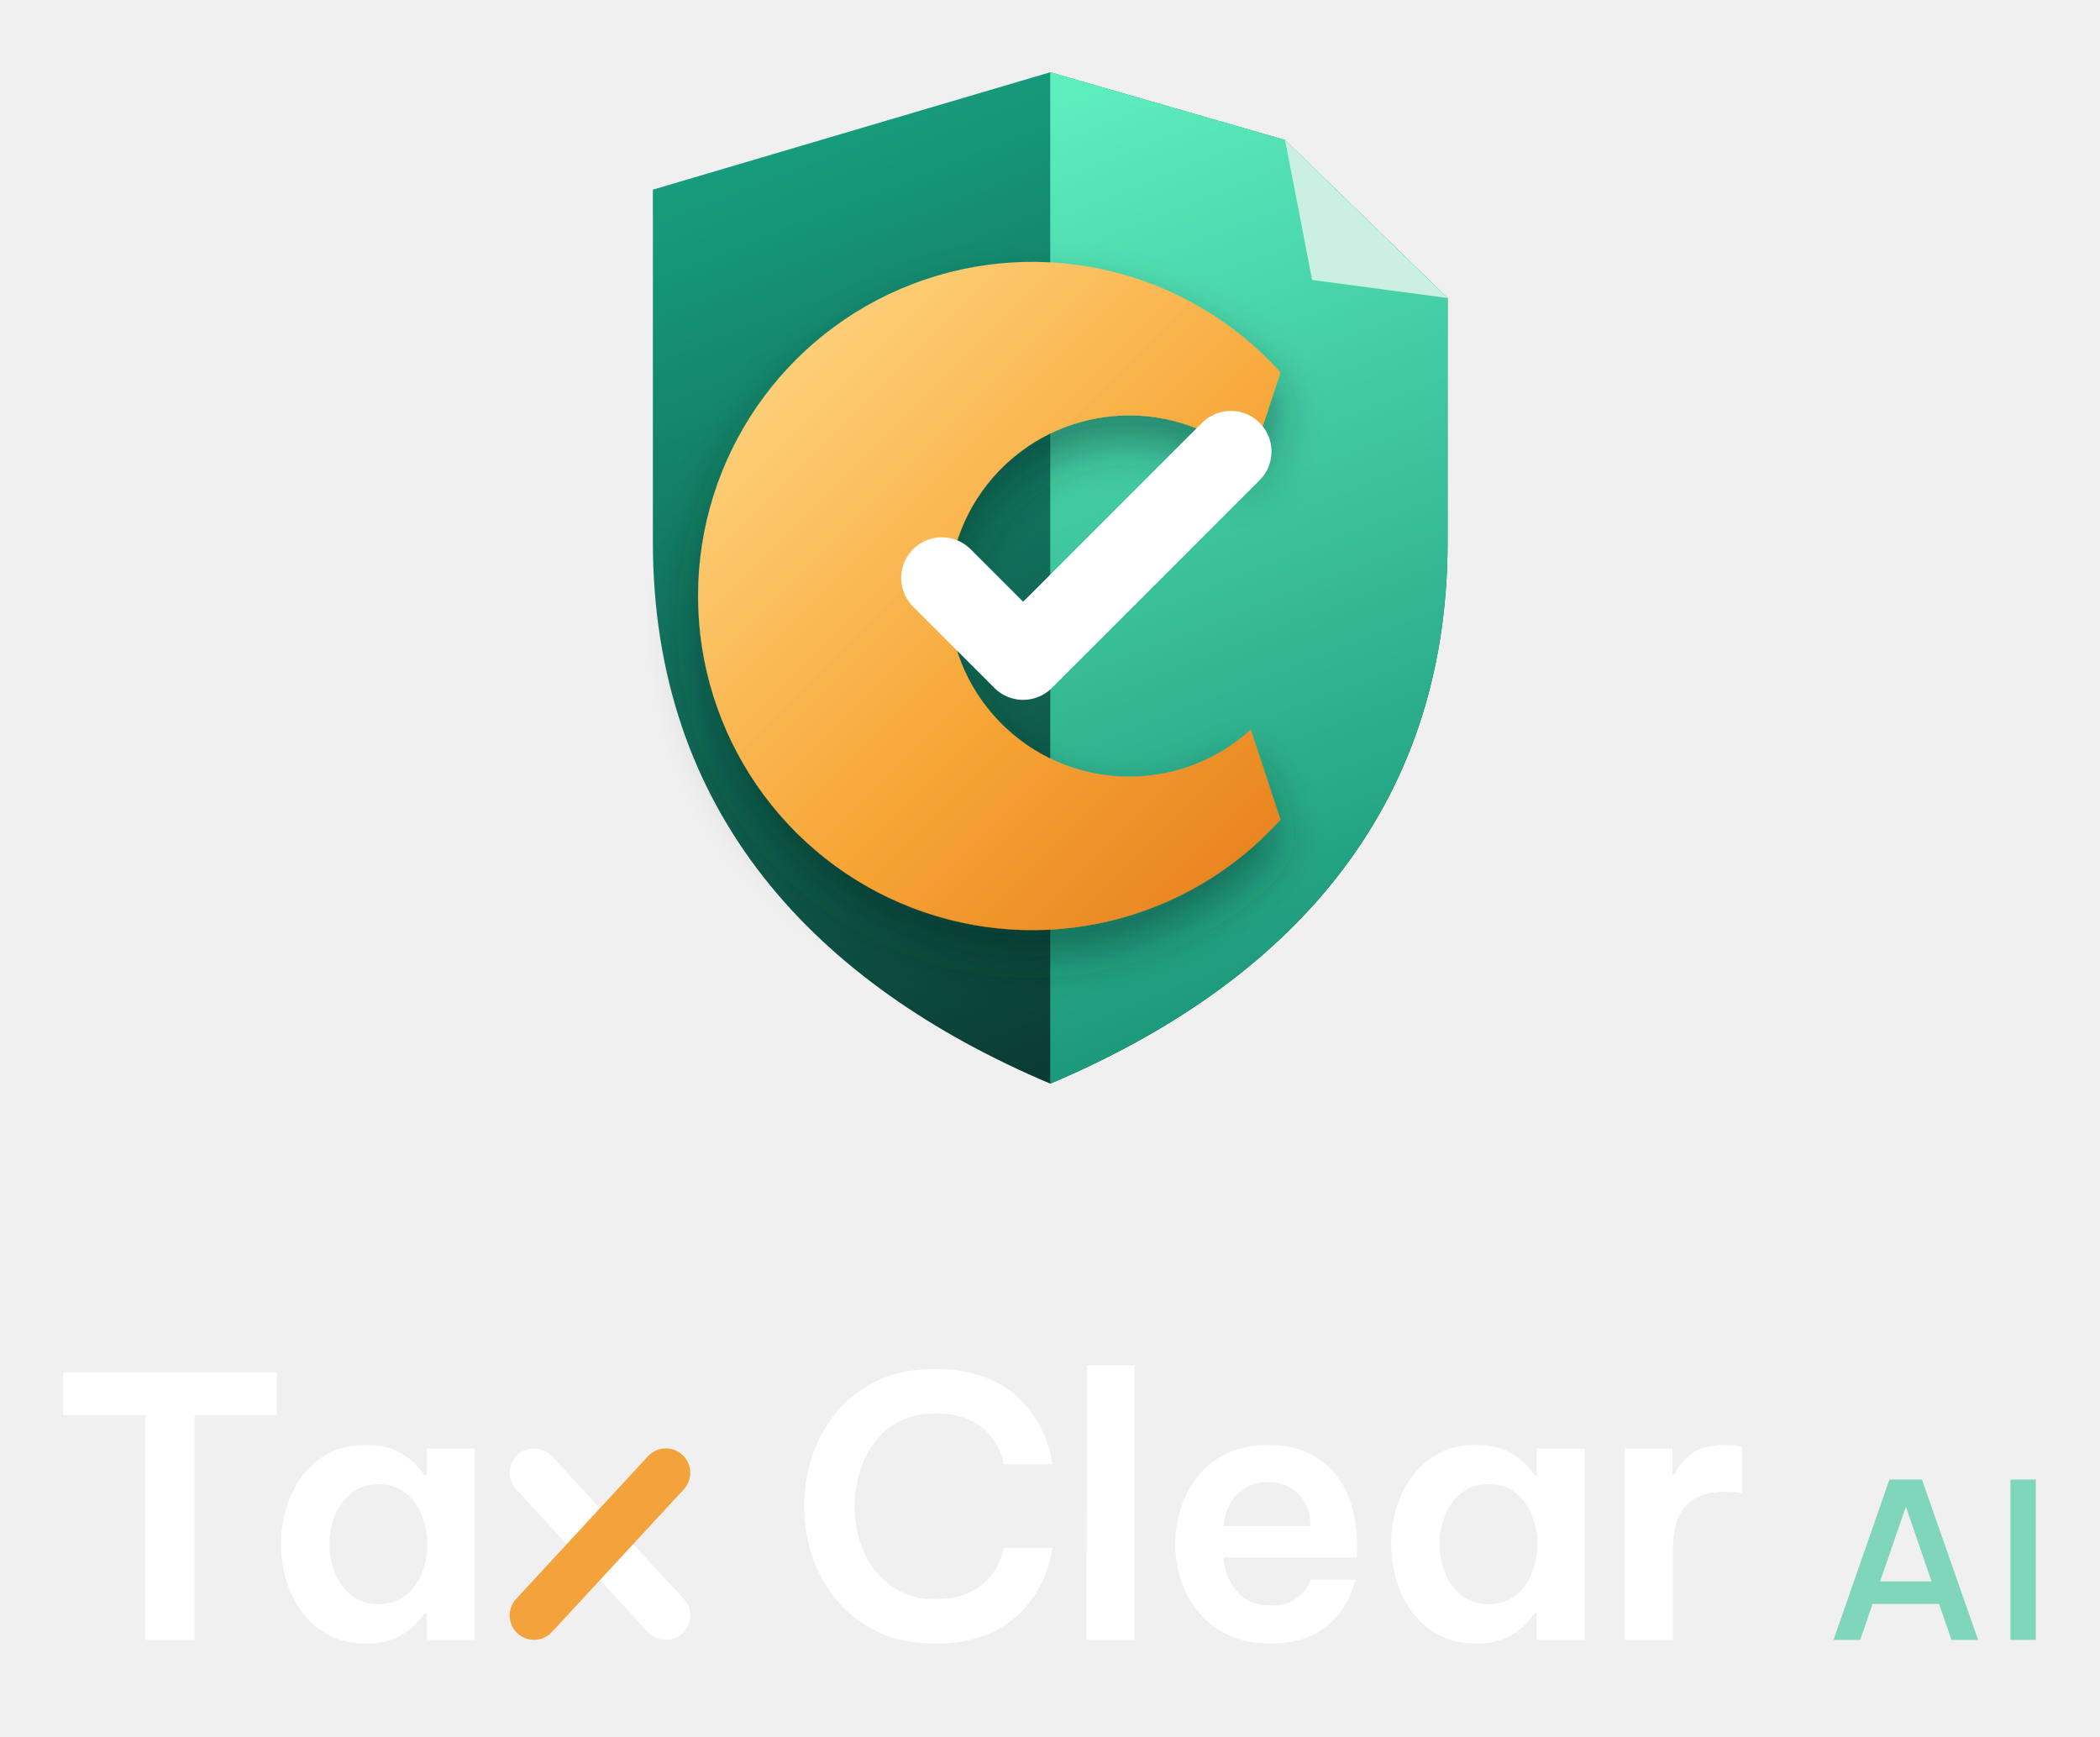
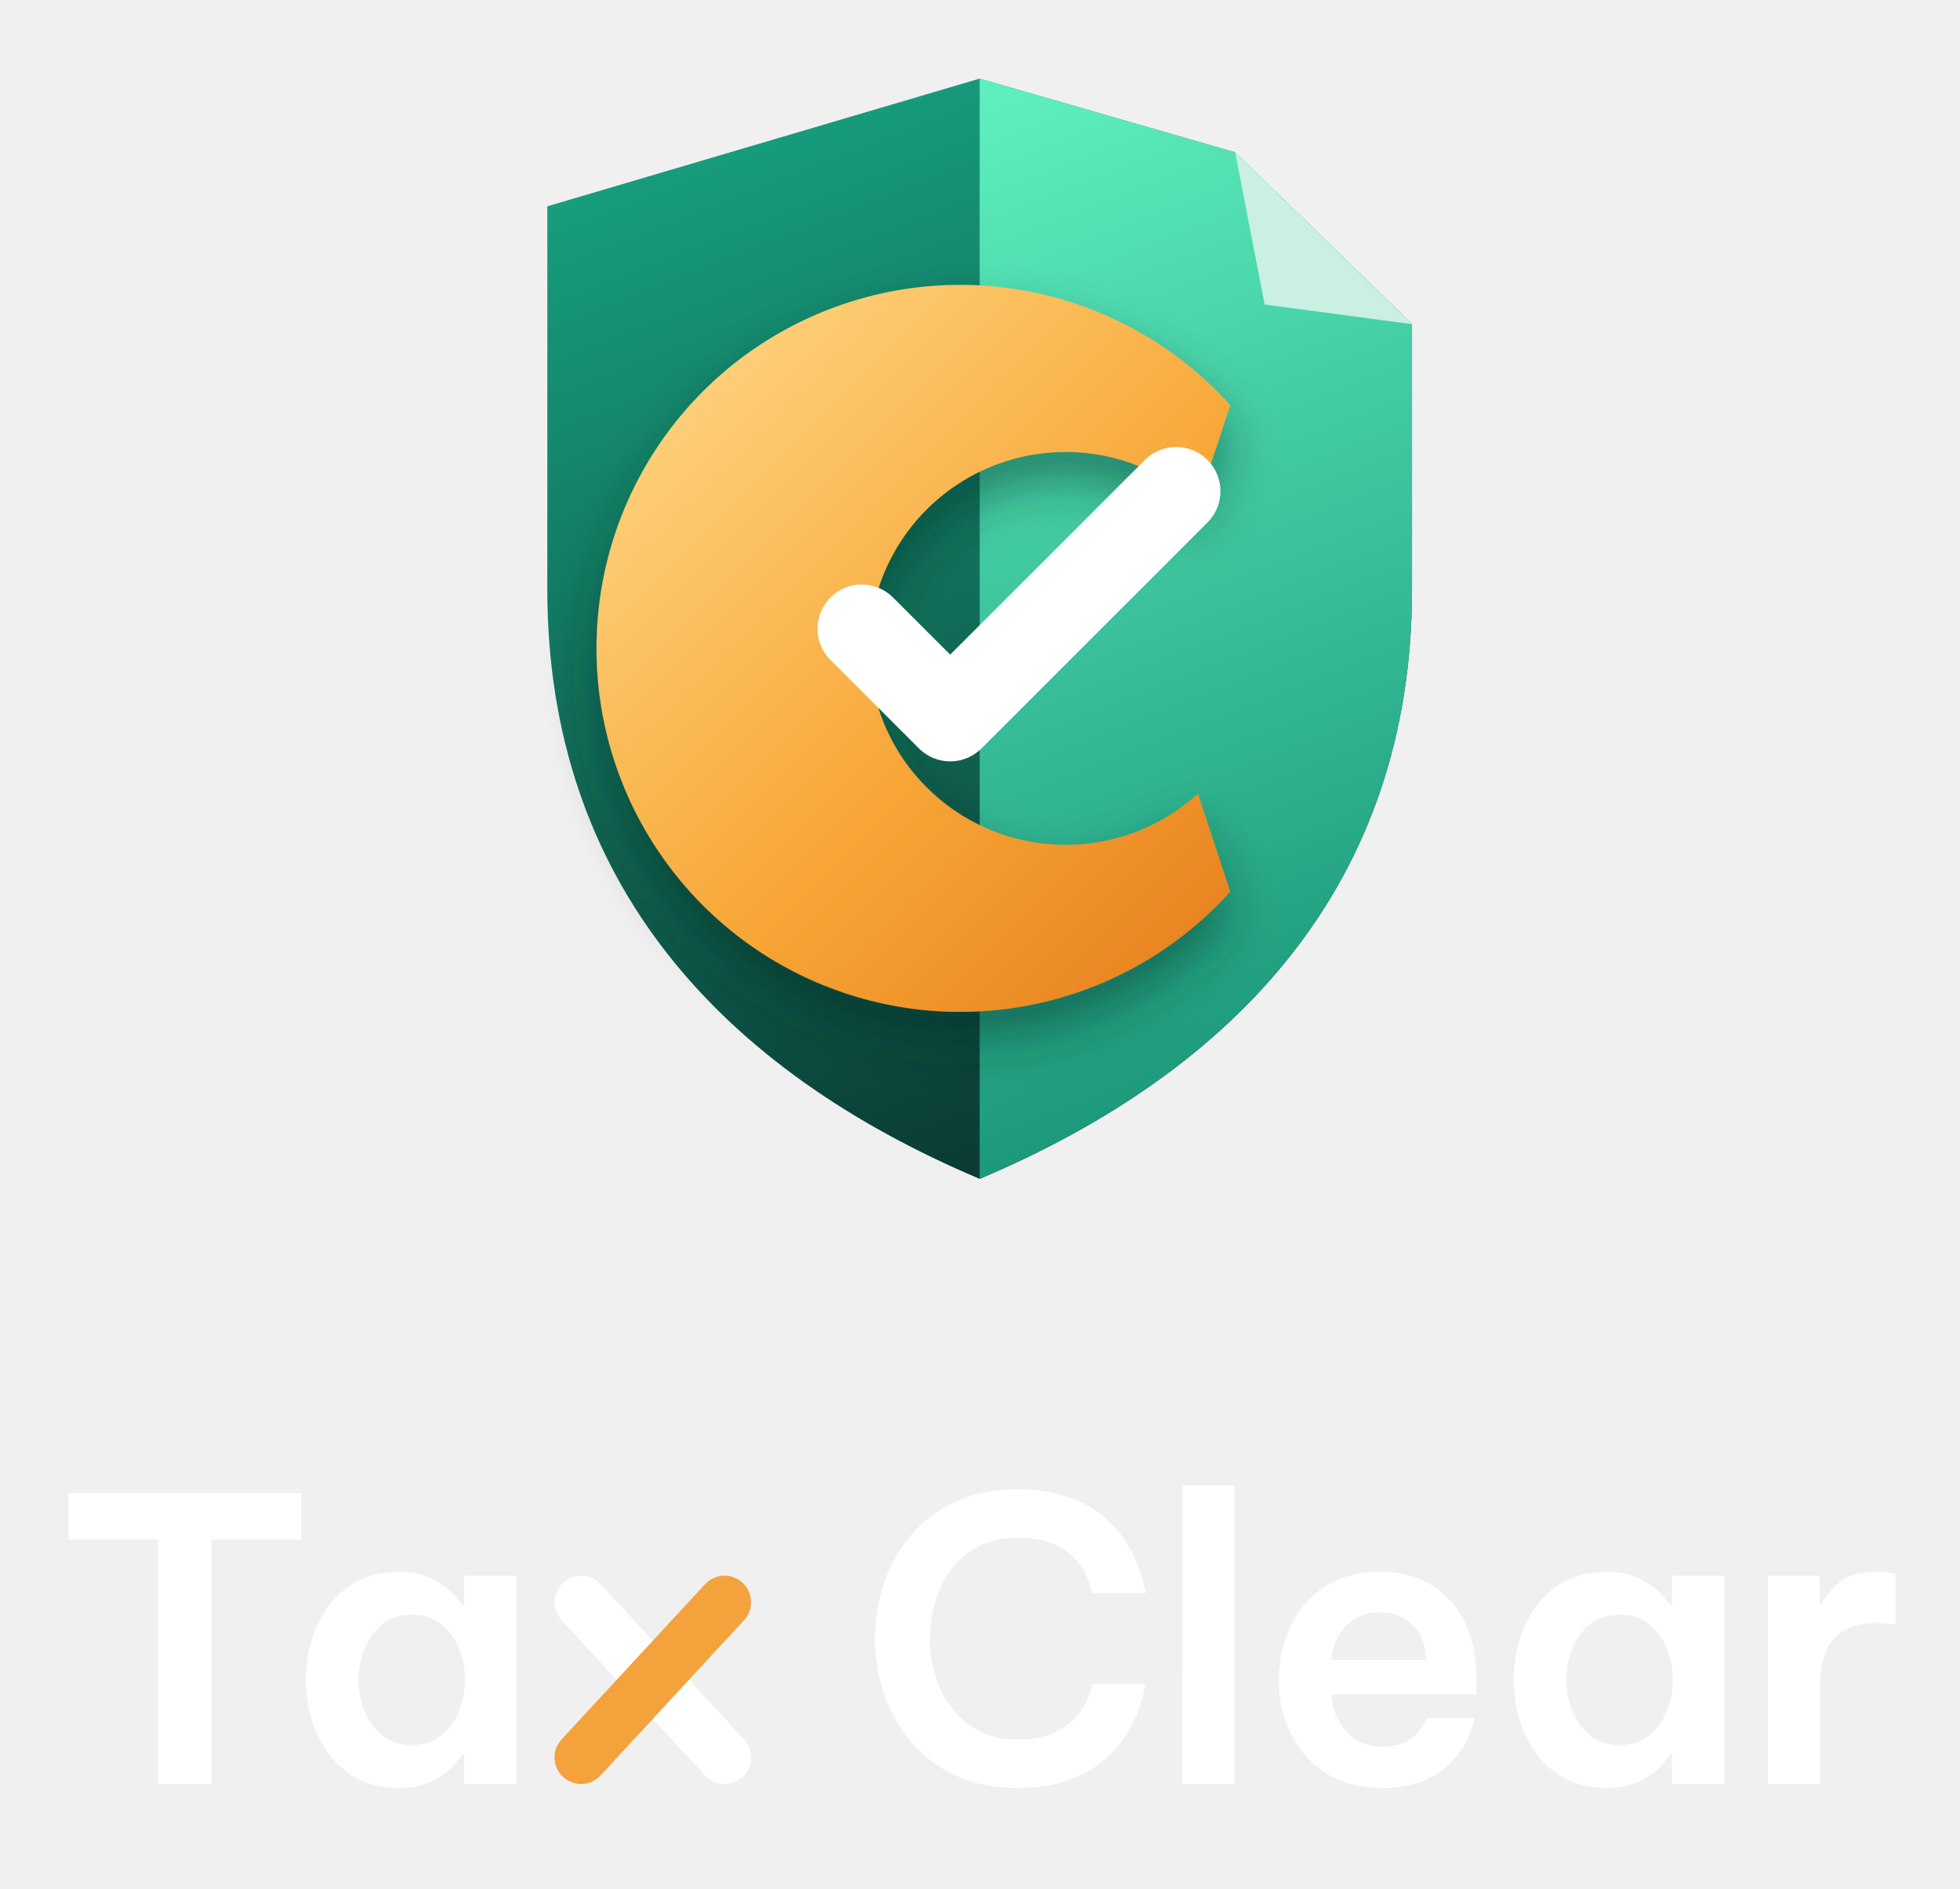
- <svg xmlns="http://www.w3.org/2000/svg" viewBox="0 0 174.4 144.2" width="174.4" height="144.2" role="img" aria-label="Tax Clear AI">
-   <g transform="translate(39.219 0) scale(1.5)">
+ <svg xmlns="http://www.w3.org/2000/svg" viewBox="0 0 149.6 144.2" width="149.6" height="144.2" role="img" aria-label="Tax Clear">
+   <g transform="translate(26.775 0) scale(1.5)">
    <g transform="scale(.5)">
      <defs>
        <linearGradient id="tc-d" x1="20" y1="8" x2="64" y2="120" gradientUnits="userSpaceOnUse">
          <stop offset="0" stop-color="#18a885" />
          <stop offset="1" stop-color="#0a3a33" />
        </linearGradient>
        <linearGradient id="tc-l" x1="64" y1="8" x2="108" y2="120" gradientUnits="userSpaceOnUse">
          <stop offset="0" stop-color="#5ff0c0" />
          <stop offset="1" stop-color="#128c71" />
        </linearGradient>
        <linearGradient id="tc-y" x1="30" y1="30" x2="100" y2="100" gradientUnits="userSpaceOnUse">
          <stop offset="0" stop-color="#ffd987" />
          <stop offset=".55" stop-color="#f7a535" />
          <stop offset="1" stop-color="#e2771a" />
        </linearGradient>
        <clipPath id="tc-c">
          <path d="M64 8L90 15.5L108 33V60C108 90 90 109 64 120C38 109 20 90 20 60V21Z" />
        </clipPath>
        <filter id="tc-sh" x="-20%" y="-20%" width="140%" height="140%">
          <feDropShadow dx="0" dy="3" stdDeviation="2.5" flood-color="#06302a" flood-opacity=".45" />
        </filter>
      </defs>
      <path class="mk-shield" d="M64 8L90 15.5L108 33V60C108 90 90 109 64 120C38 109 20 90 20 60V21Z" fill="url(#tc-d)" />
      <g class="mk-shield" clip-path="url(#tc-c)">
        <rect x="64" y="0" width="64" height="128" fill="url(#tc-l)" />
      </g>
      <path class="mk-fold" d="M90 15.5L108 33L93 31Z" fill="#c9f0e2" />
      <path class="mk-c" d="M89.50 41.24A37 37 0 1 0 89.50 90.76L86.21 80.79A20 20 0 1 1 86.21 51.21Z" fill="url(#tc-y)" filter="url(#tc-sh)" />
      <path class="mk-tick" d="M52 64L61 73L84 50" pathLength="1" fill="none" stroke="#ffffff" stroke-width="9" stroke-linecap="round" stroke-linejoin="round" />
    </g>
  </g>
  <path d="M12.07 136.2V117.54H5.23V114H22.99V117.54H16.15V136.2ZM30.39 120Q31.92 120 32.91 120.495Q33.9 120.99 34.47 121.575Q35.04 122.16 35.25 122.52H35.43V120.3H39.42V136.2H35.43V133.98H35.25Q35.04 134.34 34.47 134.94Q33.9 135.54 32.91 136.02Q31.92 136.5 30.39 136.5Q28.62 136.5 27.3 135.795Q25.98 135.09 25.095 133.905Q24.21 132.72 23.775 131.25Q23.34 129.78 23.34 128.25Q23.34 126.72 23.775 125.25Q24.21 123.78 25.095 122.595Q25.98 121.41 27.3 120.705Q28.62 120 30.39 120ZM31.44 123.27Q30.09 123.27 29.175 124.005Q28.26 124.74 27.81 125.88Q27.36 127.02 27.36 128.25Q27.36 129.48 27.81 130.62Q28.26 131.76 29.175 132.495Q30.09 133.23 31.44 133.23Q32.79 133.23 33.69 132.495Q34.59 131.76 35.04 130.62Q35.49 129.48 35.49 128.25Q35.49 127.02 35.04 125.88Q34.59 124.74 33.69 124.005Q32.79 123.27 31.44 123.27Z" fill="#ffffff" />
  <path d="M44.35 122.32L55.30 134.17" stroke="#ffffff" stroke-width="4.05" stroke-linecap="round" />
  <path d="M55.30 122.32L44.35 134.17" stroke="#f4a23c" stroke-width="4.05" stroke-linecap="round" />
  <path d="M77.61 136.5Q74.91 136.5 72.885 135.525Q70.86 134.55 69.495 132.915Q68.13 131.28 67.455 129.255Q66.78 127.23 66.78 125.1Q66.78 122.97 67.455 120.93Q68.13 118.89 69.495 117.255Q70.86 115.62 72.885 114.66Q74.91 113.7 77.61 113.7Q79.86 113.7 81.48 114.27Q83.1 114.84 84.18 115.74Q85.26 116.64 85.905 117.66Q86.55 118.68 86.88 119.58Q87.21 120.48 87.315 121.05Q87.42 121.62 87.42 121.62H83.37Q83.37 121.62 83.265 121.2Q83.16 120.78 82.845 120.135Q82.53 119.49 81.9 118.86Q81.27 118.23 80.235 117.81Q79.2 117.39 77.67 117.39Q75.99 117.39 74.73 118.035Q73.47 118.68 72.63 119.79Q71.79 120.9 71.385 122.28Q70.98 123.66 70.98 125.1Q70.98 126.54 71.385 127.905Q71.79 129.27 72.63 130.38Q73.47 131.49 74.73 132.15Q75.99 132.81 77.67 132.81Q79.2 132.81 80.235 132.375Q81.27 131.94 81.9 131.31Q82.53 130.68 82.845 130.05Q83.16 129.42 83.265 128.985Q83.37 128.55 83.37 128.55H87.42Q87.42 128.55 87.315 129.12Q87.21 129.69 86.88 130.605Q86.55 131.52 85.905 132.525Q85.26 133.53 84.18 134.445Q83.1 135.36 81.48 135.93Q79.86 136.5 77.61 136.5ZM90.23 136.2 90.26 113.4H94.22V136.2ZM105.52 136.5Q103.48 136.5 101.995 135.795Q100.51 135.09 99.535 133.905Q98.56 132.72 98.08 131.25Q97.6 129.78 97.6 128.25Q97.6 126.72 98.065 125.265Q98.53 123.81 99.475 122.61Q100.42 121.41 101.89 120.705Q103.36 120 105.37 120Q107.53 120 109.18 120.96Q110.83 121.92 111.76 123.765Q112.69 125.61 112.69 128.34V129.36H101.62Q101.71 130.98 102.73 132.165Q103.75 133.35 105.52 133.35Q106.54 133.35 107.2 133.02Q107.86 132.69 108.22 132.255Q108.58 131.82 108.73 131.505Q108.88 131.19 108.88 131.19H112.57Q112.57 131.19 112.42 131.715Q112.27 132.24 111.865 133.035Q111.46 133.83 110.68 134.625Q109.9 135.42 108.64 135.96Q107.38 136.5 105.52 136.5ZM101.62 126.75H108.85Q108.76 124.89 107.74 123.99Q106.72 123.09 105.34 123.09Q103.81 123.09 102.79 124.065Q101.77 125.04 101.62 126.75ZM122.58 120Q124.11 120 125.1 120.495Q126.09 120.99 126.66 121.575Q127.23 122.16 127.44 122.52H127.62V120.3H131.61V136.2H127.62V133.98H127.44Q127.23 134.34 126.66 134.94Q126.09 135.54 125.1 136.02Q124.11 136.5 122.58 136.5Q120.81 136.5 119.49 135.795Q118.17 135.09 117.285 133.905Q116.4 132.72 115.965 131.25Q115.53 129.78 115.53 128.25Q115.53 126.72 115.965 125.25Q116.4 123.78 117.285 122.595Q118.17 121.41 119.49 120.705Q120.81 120 122.58 120ZM123.63 123.27Q122.28 123.27 121.365 124.005Q120.45 124.74 120.0 125.88Q119.55 127.02 119.55 128.25Q119.55 129.48 120.0 130.62Q120.45 131.76 121.365 132.495Q122.28 133.23 123.63 133.23Q124.98 133.23 125.88 132.495Q126.78 131.76 127.23 130.62Q127.68 129.48 127.68 128.25Q127.68 127.02 127.23 125.88Q126.78 124.74 125.88 124.005Q124.98 123.27 123.63 123.27ZM134.93 136.2V120.3H138.89V122.49H139.04Q139.46 121.56 140.42 120.78Q141.38 120 143.3 120Q143.9 120 144.29 120.075Q144.68 120.15 144.68 120.15V124.02Q144.68 124.02 144.245 123.96Q143.81 123.9 143.18 123.9Q141.08 123.9 140.0 125.07Q138.92 126.24 138.92 128.85V136.2Z" fill="#ffffff" />
-   <path d="M152.27 136.2 156.914 122.88H159.614L164.276 136.2H162.062L161.036 133.212H155.51L154.484 136.2ZM156.14 131.34H160.406L158.282 125.13ZM166.964 136.2V122.88H169.07V136.2Z" fill="#7fd6bb" />
</svg>
